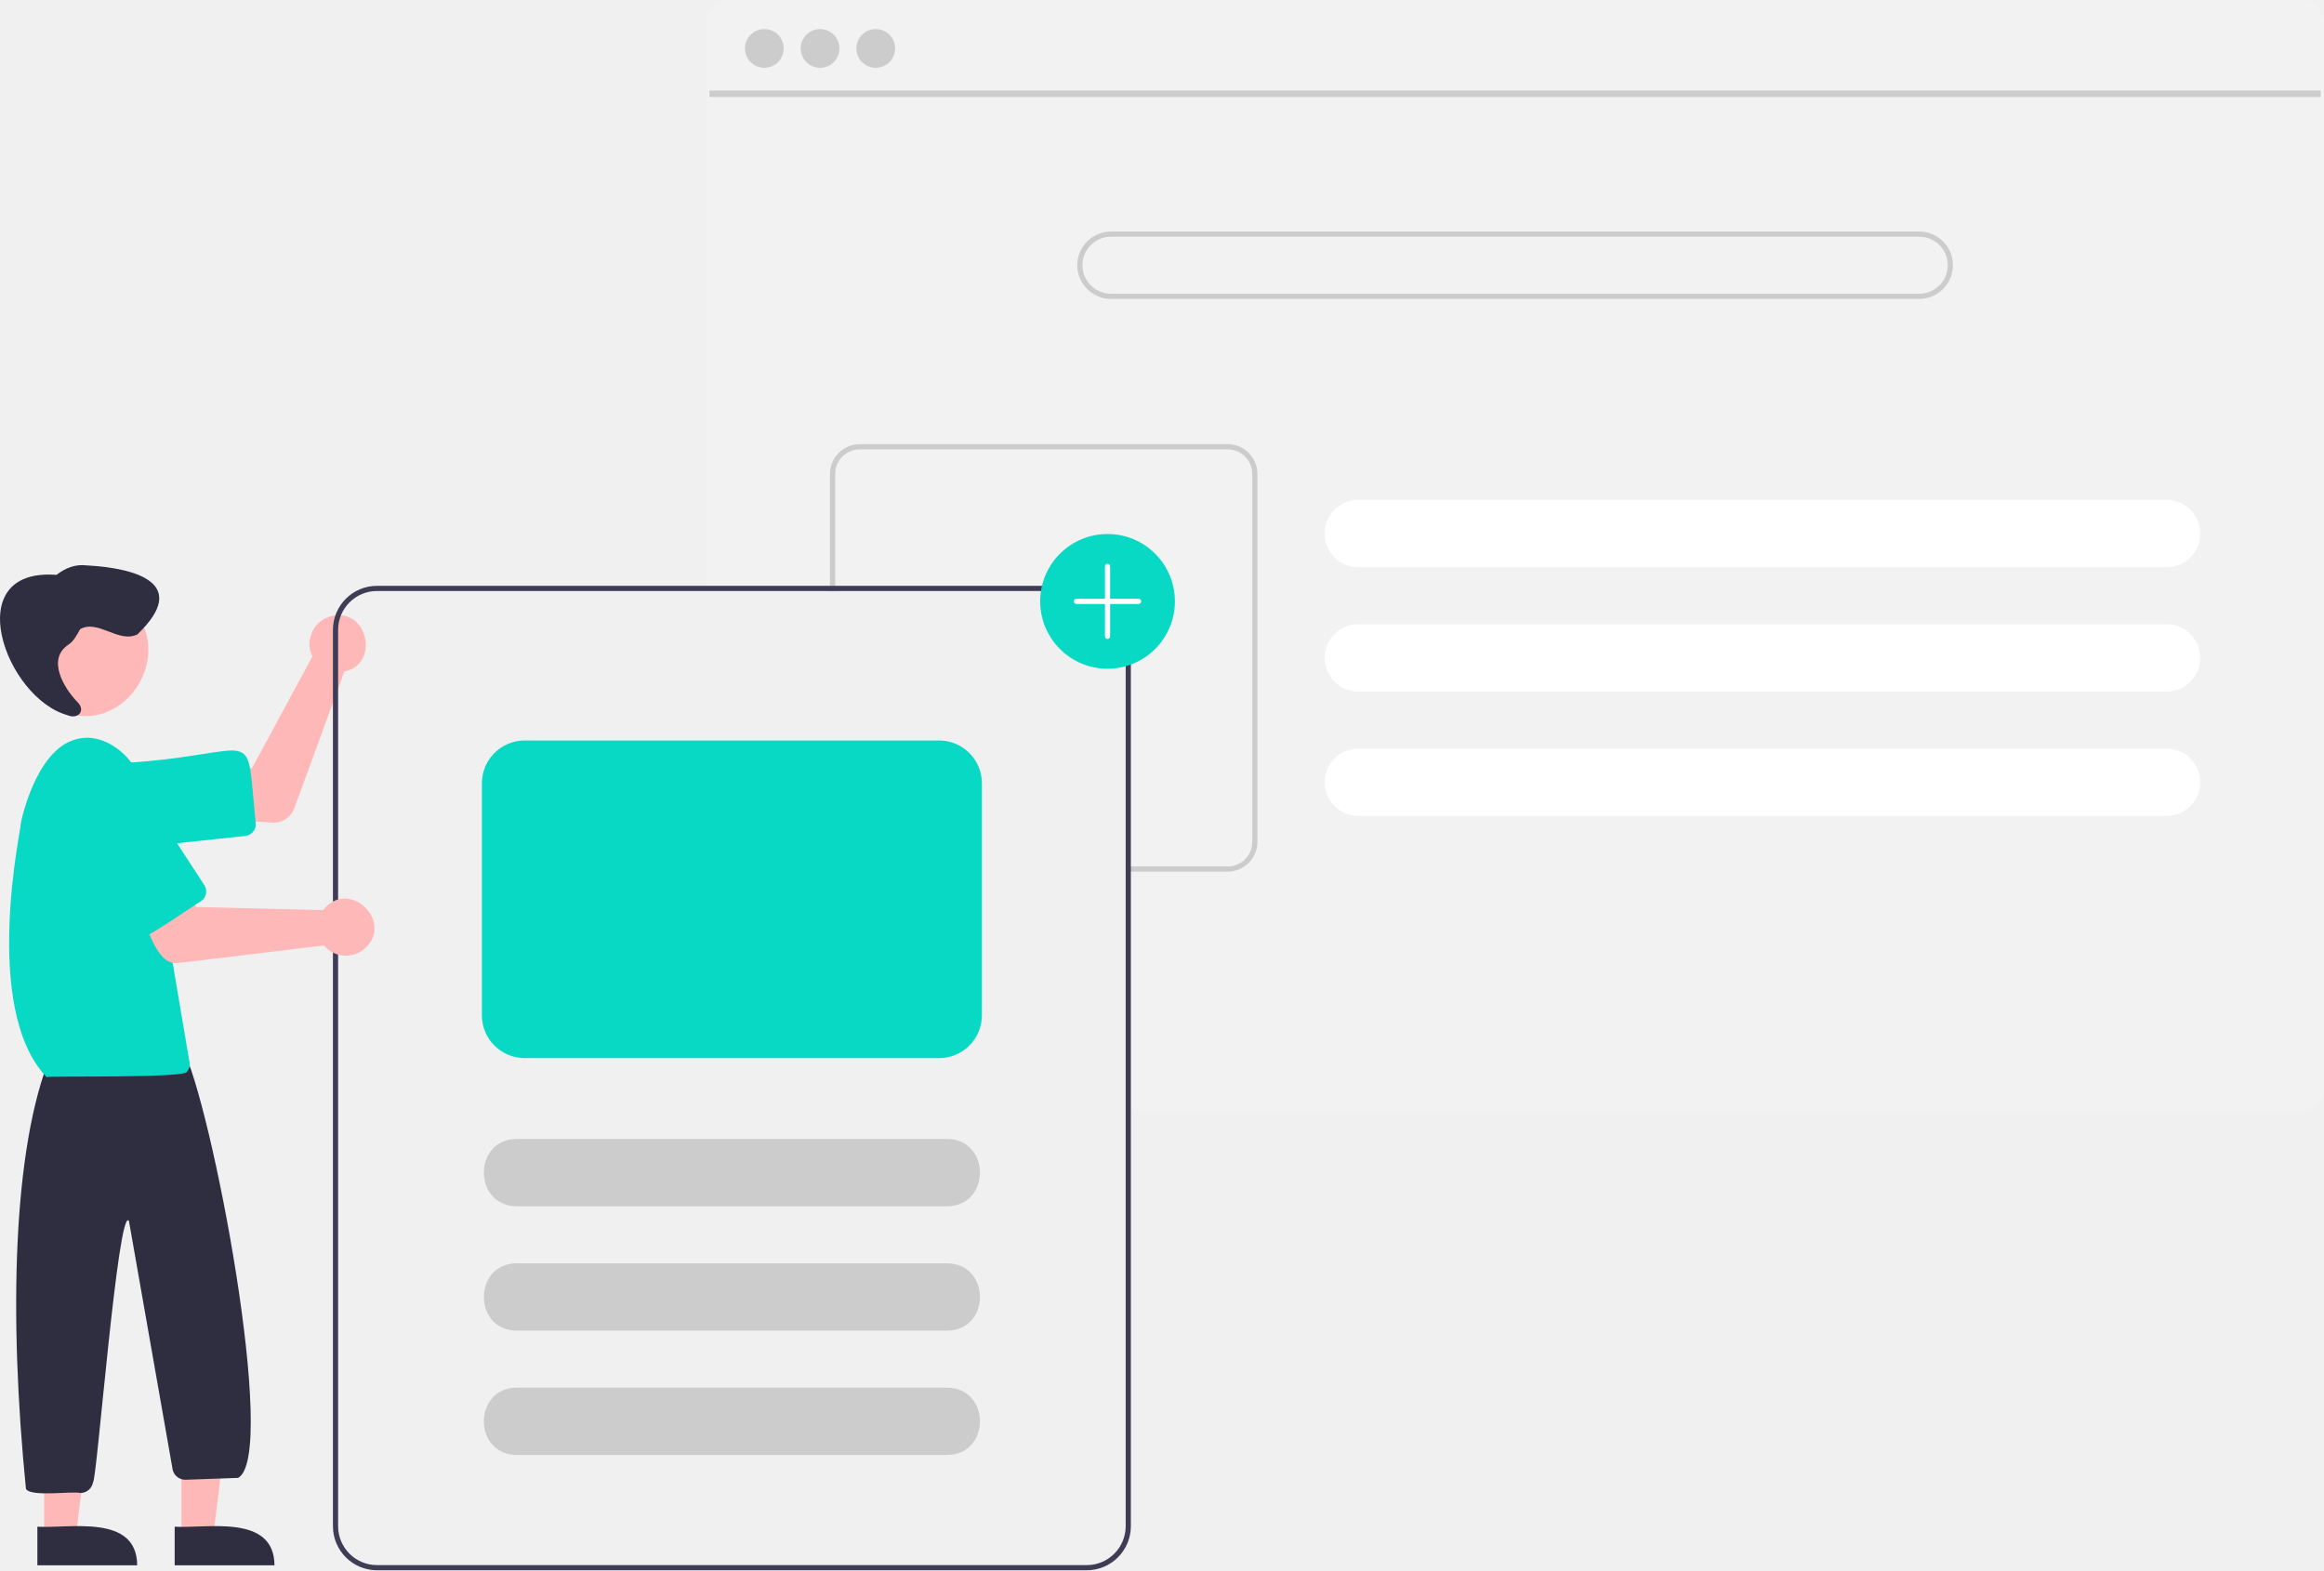
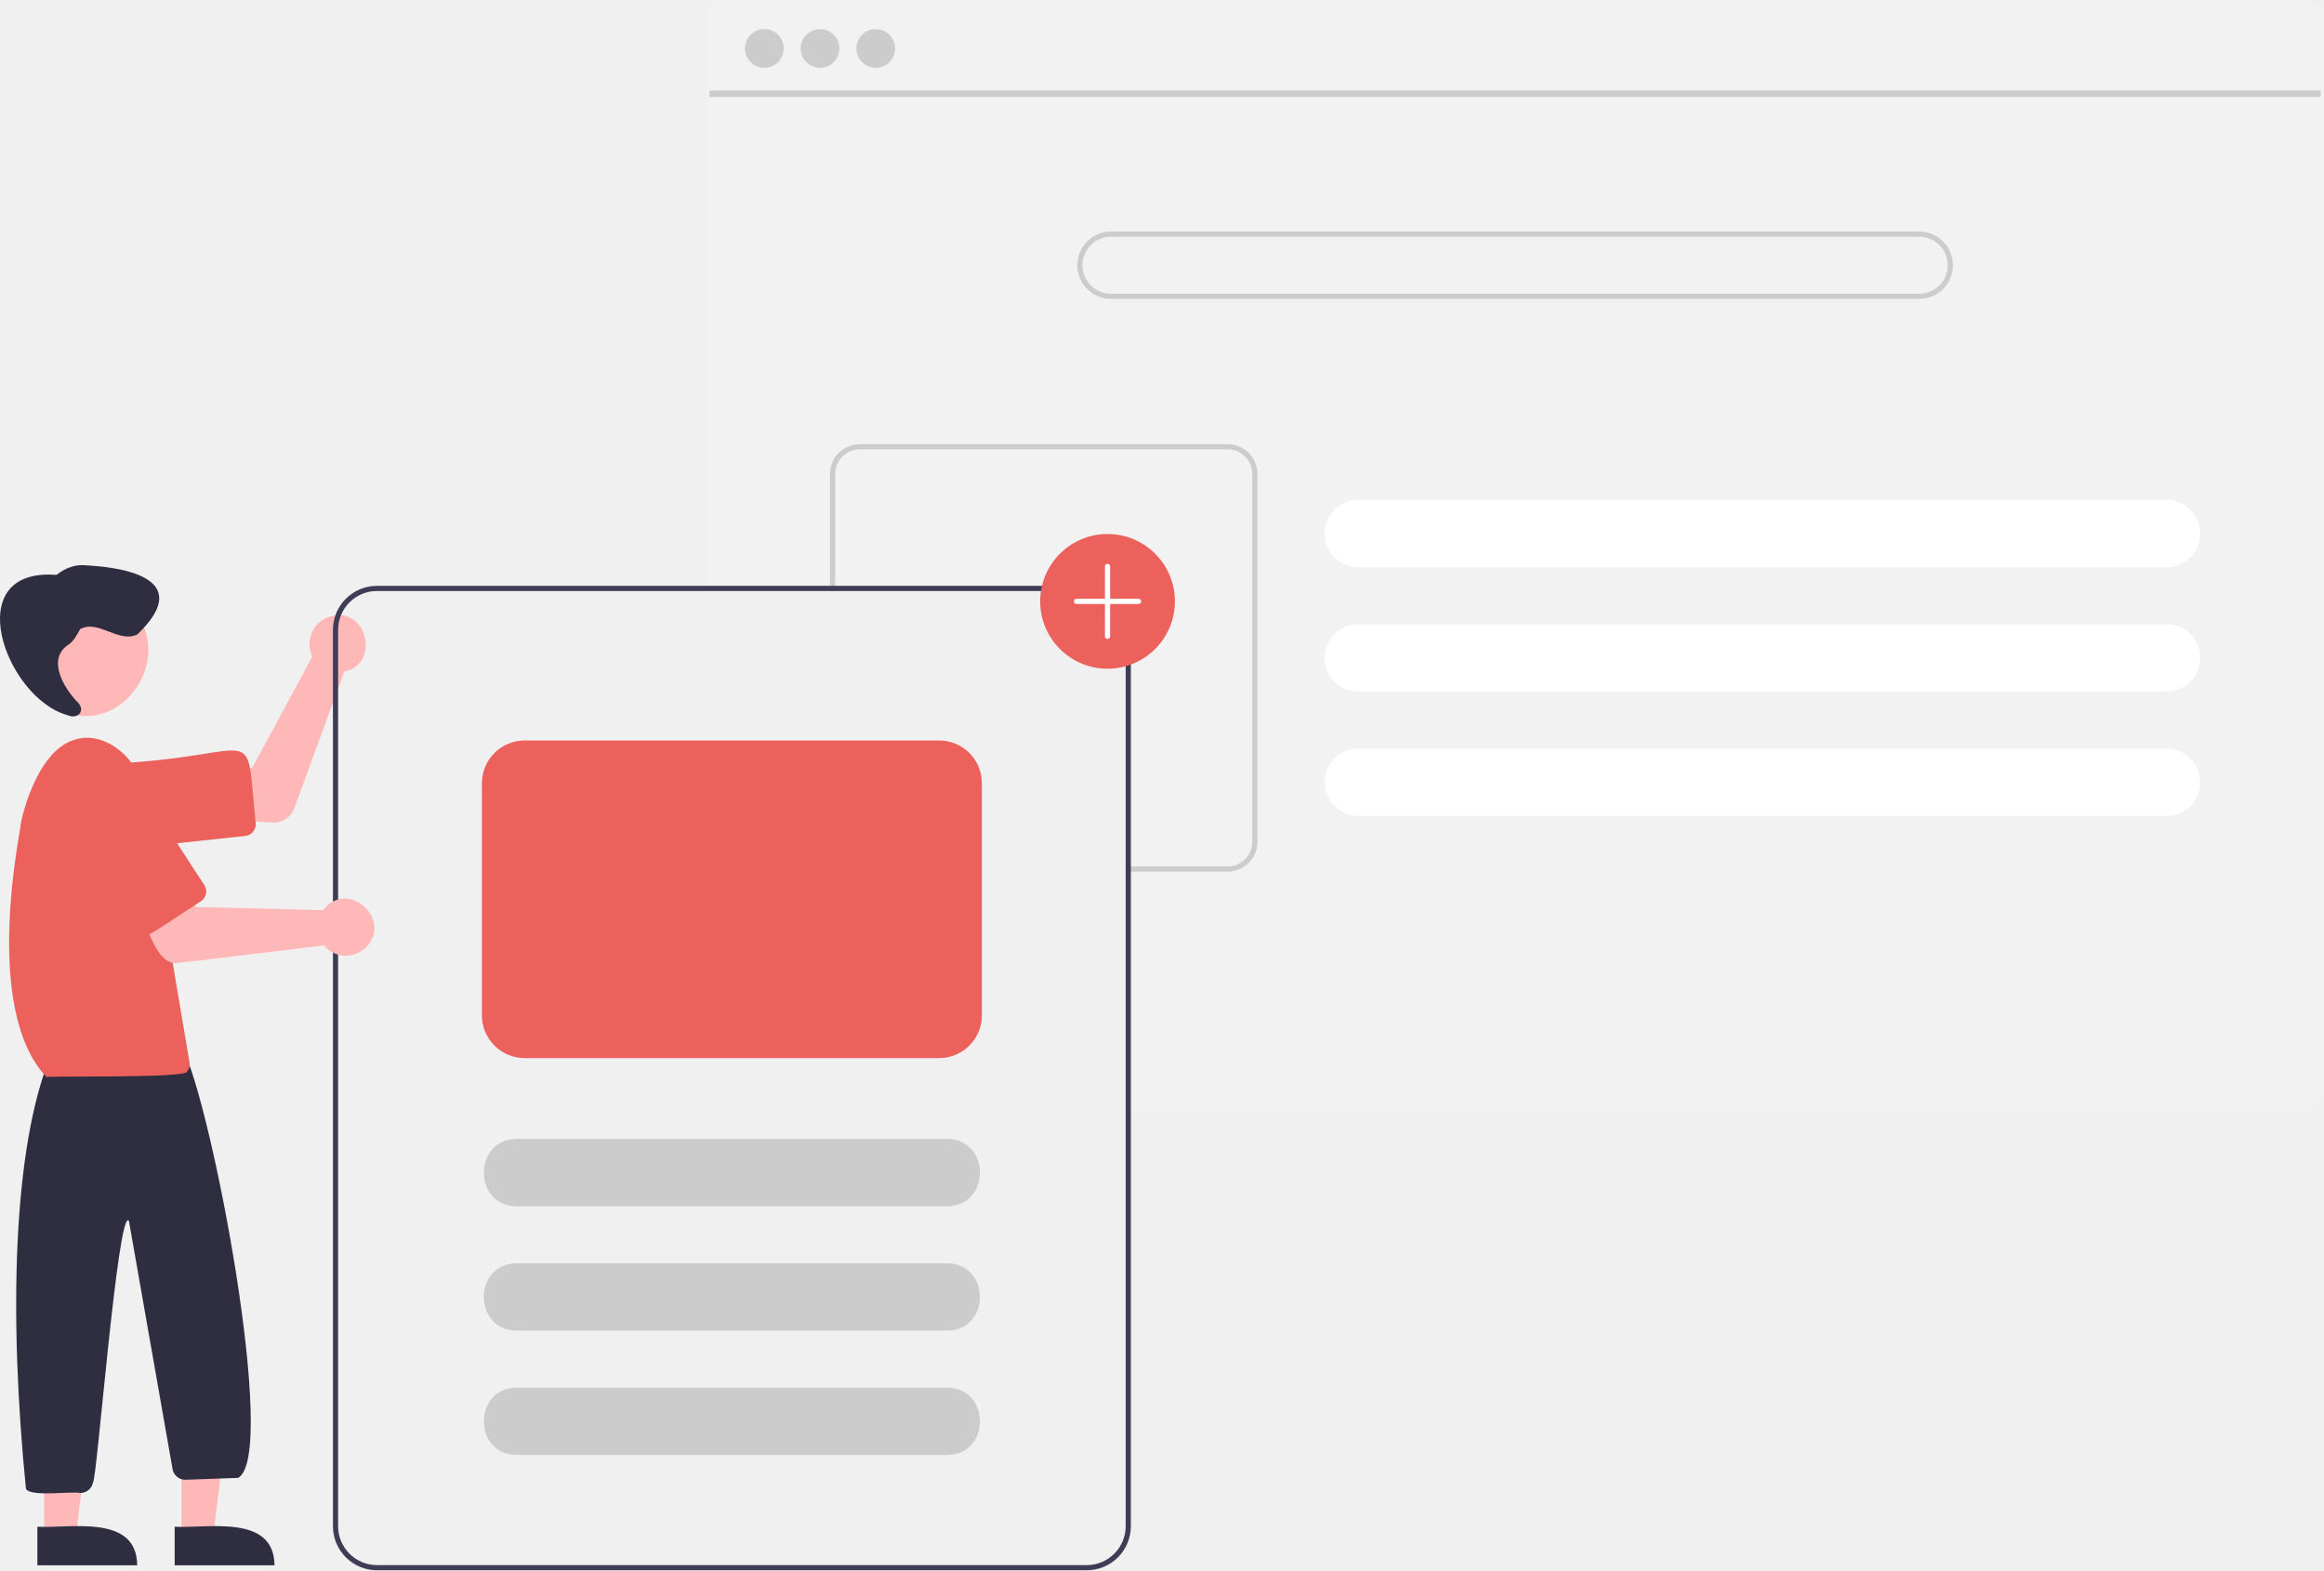
<svg xmlns="http://www.w3.org/2000/svg" data-name="Layer 1" width="100%" height="100%" viewBox="0 0 897.059 606.13">
  <path d="M1039.799,146.935h-607a8.727,8.727,0,0,0-8.72,8.72v219.41h146.9a15.018,15.018,0,0,1,15,15v185.63h453.82a8.712,8.712,0,0,0,6.63-3.06,2.044,2.044,0,0,0,.19-.24,8.166,8.166,0,0,0,1.25-2.11,8.507,8.507,0,0,0,.66-3.31V155.655A8.73,8.73,0,0,0,1039.799,146.935Z" transform="translate(-151.4706 -146.935)" fill="#f2f2f2" />
  <rect x="273.85" y="34.951" width="621.957" height="2.493" fill="#ccc" />
  <circle cx="295.039" cy="18.698" r="7.478" fill="#ccc" />
  <circle cx="316.539" cy="18.698" r="7.478" fill="#ccc" />
  <circle cx="338.04" cy="18.698" r="7.478" fill="#ccc" />
  <path d="M892.299,236.315h-312a13,13,0,0,0,0,26h312a13,13,0,0,0,0-26Zm0,24h-312a11,11,0,0,1,0-22h312a11,11,0,0,1,0,22Z" transform="translate(-151.4706 -146.935)" fill="#ccc" />
  <path d="M987.77,339.885h-312a13,13,0,0,0,0,26h312a13,13,0,0,0,0-26Z" transform="translate(-151.4706 -146.935)" fill="#fff" />
  <path d="M987.77,387.885h-312a13,13,0,0,0,0,26h312a13,13,0,0,0,0-26Z" transform="translate(-151.4706 -146.935)" fill="#fff" />
  <path d="M987.77,435.885h-312a13,13,0,0,0,0,26h312a13,13,0,0,0,0-26Z" transform="translate(-151.4706 -146.935)" fill="#fff" />
  <path d="M625.35,318.385h-142.02a11.504,11.504,0,0,0-11.49,11.49v45.19h2v-45.19a9.505,9.505,0,0,1,9.49-9.49h142.02a9.498,9.498,0,0,1,9.49,9.49v142.02a9.498,9.498,0,0,1-9.49,9.49H585.98v2h39.37a11.497,11.497,0,0,0,11.49-11.49V329.875A11.497,11.497,0,0,0,625.35,318.385Z" transform="translate(-151.4706 -146.935)" fill="#ccc" />
  <path d="M257.094,464.503c-.502.02-21.91-1.464-22.457-1.482l1.923-19.197,12.193-.367,23.3-43.155c-3.232-6.162.745-14.338,7.6-15.599,13.814-3.14,18.559,18.593,4.703,21.485l-19.272,52.733A8.55,8.55,0,0,1,257.094,464.503Z" transform="translate(-151.4706 -146.935)" fill="#ffb8b8" />
-   <path d="M200.655,474.39c-20.372.05-22.16-30.738-1.743-32.907,53.988-3.262,47.156-16.822,51.256,23.175a4.505,4.505,0,0,1-3.995,4.954l-43.75,4.684A16.635,16.635,0,0,1,200.655,474.39Z" transform="translate(-151.4706 -146.935)" fill="#07d9c4" />
+   <path d="M200.655,474.39c-20.372.05-22.16-30.738-1.743-32.907,53.988-3.262,47.156-16.822,51.256,23.175a4.505,4.505,0,0,1-3.995,4.954l-43.75,4.684A16.635,16.635,0,0,1,200.655,474.39Z" transform="translate(-151.4706 -146.935)" fill="#EC615B" />
  <path d="M196.006,377.05c28.065,15.97,5.025,58.106-23.563,43.102C144.379,404.182,167.419,362.046,196.006,377.05Z" transform="translate(-151.4706 -146.935)" fill="#ffb8b8" />
  <polygon points="70.049 592.823 82.308 592.822 88.141 545.534 70.047 545.535 70.049 592.823" fill="#ffb8b8" />
  <path d="M218.893,751.142l38.531-.002c-.147-19.881-25.918-14.152-38.531-14.885Z" transform="translate(-151.4706 -146.935)" fill="#2f2e41" />
  <polygon points="17.049 592.823 29.308 592.822 35.141 545.534 17.047 545.535 17.049 592.823" fill="#ffb8b8" />
  <path d="M165.893,751.142l38.531-.002c-.147-19.881-25.918-14.152-38.531-14.885Z" transform="translate(-151.4706 -146.935)" fill="#2f2e41" />
  <path d="M182.452,723.243c-2.963-.813-19.064,1.646-20.964-1.582-6.636-66.511-5.161-131.603,9.57-167.37l50.648-3.101c11.326,20.675,37.36,157.875,21.656,166.216l-20.194.72a5.018,5.018,0,0,1-5.039-3.826l-16.895-96.117c-4.207-5.881-12.477,101.224-13.843,100.824A4.978,4.978,0,0,1,182.452,723.243Z" transform="translate(-151.4706 -146.935)" fill="#2f2e41" />
-   <path d="M169.45,562.698c-25.572-26.753-9.26-98.479-10.086-96.953.07-1.757,5.862-28.816,20.844-33.257,11.887-3.923,25.043,7.812,26.666,19.681l17.806,105.153a3.698,3.698,0,0,1-1.014,3.18C224.542,563.228,170.701,562.152,169.45,562.698Z" transform="translate(-151.4706 -146.935)" fill="#07d9c4" />
+   <path d="M169.45,562.698c-25.572-26.753-9.26-98.479-10.086-96.953.07-1.757,5.862-28.816,20.844-33.257,11.887-3.923,25.043,7.812,26.666,19.681l17.806,105.153a3.698,3.698,0,0,1-1.014,3.18C224.542,563.228,170.701,562.152,169.45,562.698Z" transform="translate(-151.4706 -146.935)" fill="#EC615B" />
  <path d="M177.749,395.868c2.246-1.42,3.353-3.854,4.66-6.073,6.885-3.924,14.801,5.569,22.083,2.026,20.593-19.769-.574-25.601-19.54-26.644-4.48-.552-8.292,1.037-11.679,3.662-37.886-2.893-19.716,47.483,4.194,54.136,4.222,1.849,7.388-1.893,3.666-5.295C175.981,412.281,169.6,401.411,177.749,395.868Z" transform="translate(-151.4706 -146.935)" fill="#2f2e41" />
  <path d="M570.98,373.065h-274a17.024,17.024,0,0,0-17,17v346a17.024,17.024,0,0,0,17,17h274a17.024,17.024,0,0,0,17-17v-346A17.024,17.024,0,0,0,570.98,373.065Zm15,363a15.018,15.018,0,0,1-15,15h-274a15.018,15.018,0,0,1-15-15v-346a15.018,15.018,0,0,1,15-15h274a15.018,15.018,0,0,1,15,15Z" transform="translate(-151.4706 -146.935)" fill="#3f3d56" />
  <path d="M219.777,518.663c-9.031,1.023-12.995-19.992-16.448-25.347l17.985-6.983,5.852,10.703,49.028,1.219a10.678,10.678,0,0,1,.952-1.12h0c9.723-10.181,25.557,5.073,15.871,15.232a11.036,11.036,0,0,1-16.497-.477C275.31,511.976,220.961,518.695,219.777,518.663Z" transform="translate(-151.4706 -146.935)" fill="#ffb8b8" />
-   <path d="M206.458,508.631c-3.007,2.897-26.091-37.773-27.777-38.923-11.664-18.13,15.796-36.03,27.661-17.998l23.997,36.879a4.505,4.505,0,0,1-1.317,6.226C227.928,495.327,207.23,509.733,206.458,508.631Z" transform="translate(-151.4706 -146.935)" fill="#07d9c4" />
+   <path d="M206.458,508.631c-3.007,2.897-26.091-37.773-27.777-38.923-11.664-18.13,15.796-36.03,27.661-17.998l23.997,36.879a4.505,4.505,0,0,1-1.317,6.226C227.928,495.327,207.23,509.733,206.458,508.631Z" transform="translate(-151.4706 -146.935)" fill="#EC615B" />
  <path d="M516.98,612.565h-166c-16.957-.082-17.027-25.912.001-26l165.999,0C533.925,586.644,534.017,612.476,516.98,612.565Z" transform="translate(-151.4706 -146.935)" fill="#ccc" />
  <path d="M516.98,660.565h-166c-16.957-.082-17.027-25.912.001-26l165.999,0C533.925,634.644,534.017,660.476,516.98,660.565Z" transform="translate(-151.4706 -146.935)" fill="#ccc" />
  <path d="M516.98,708.565h-166c-16.957-.082-17.027-25.912.001-26l165.999,0C533.925,682.644,534.017,708.476,516.98,708.565Z" transform="translate(-151.4706 -146.935)" fill="#ccc" />
-   <path d="M578.98,405.065a26,26,0,1,1,26-26A26.029,26.029,0,0,1,578.98,405.065Z" transform="translate(-151.4706 -146.935)" fill="#07d9c4" />
+   <path d="M578.98,405.065a26,26,0,1,1,26-26A26.029,26.029,0,0,1,578.98,405.065Z" transform="translate(-151.4706 -146.935)" fill="#EC615B" />
  <path d="M590.98,378.065h-11v-12.5a1,1,0,0,0-2,0v12.5h-11a1,1,0,0,0,0,2h11v12.5a1,1,0,1,0,2,0v-12.5h11a1,1,0,0,0,0-2Z" transform="translate(-151.4706 -146.935)" fill="#fff" />
-   <path d="M513.98,555.365h-160a16.519,16.519,0,0,1-16.5-16.5V449.265a16.519,16.519,0,0,1,16.5-16.5h160a16.519,16.519,0,0,1,16.5,16.5v89.6A16.519,16.519,0,0,1,513.98,555.365Z" transform="translate(-151.4706 -146.935)" fill="#07d9c4" />
+   <path d="M513.98,555.365h-160a16.519,16.519,0,0,1-16.5-16.5V449.265a16.519,16.519,0,0,1,16.5-16.5h160a16.519,16.519,0,0,1,16.5,16.5v89.6A16.519,16.519,0,0,1,513.98,555.365Z" transform="translate(-151.4706 -146.935)" fill="#EC615B" />
</svg>
